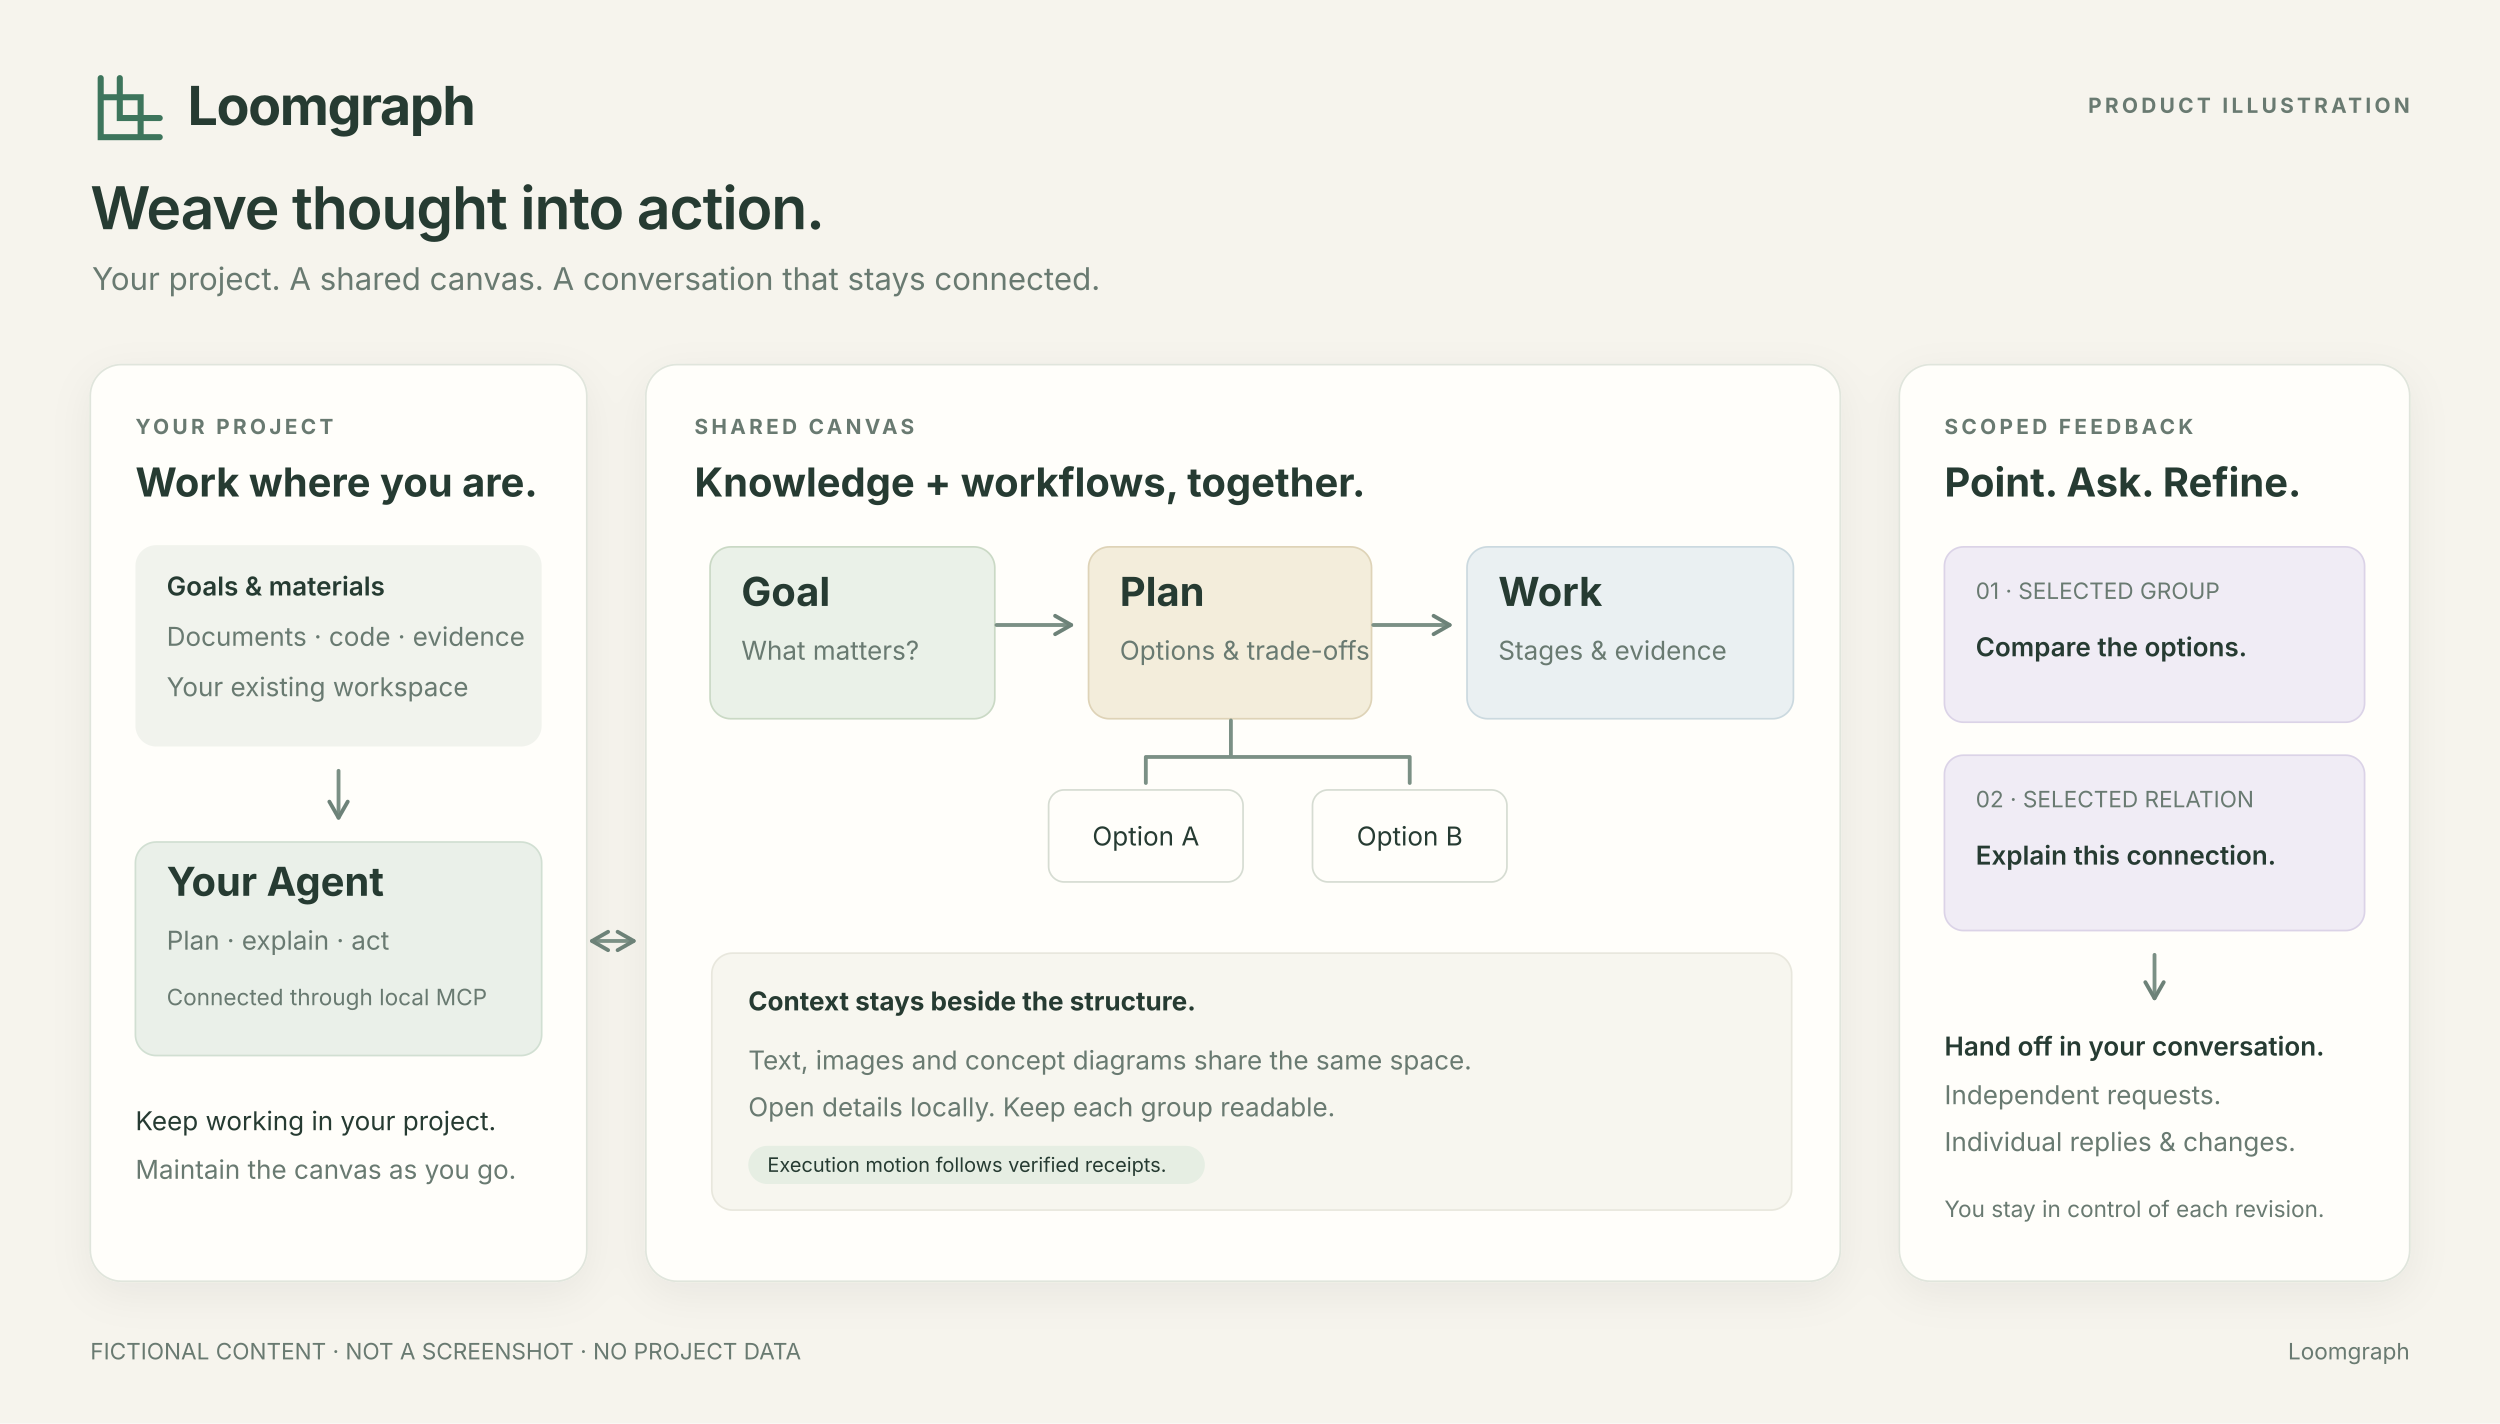
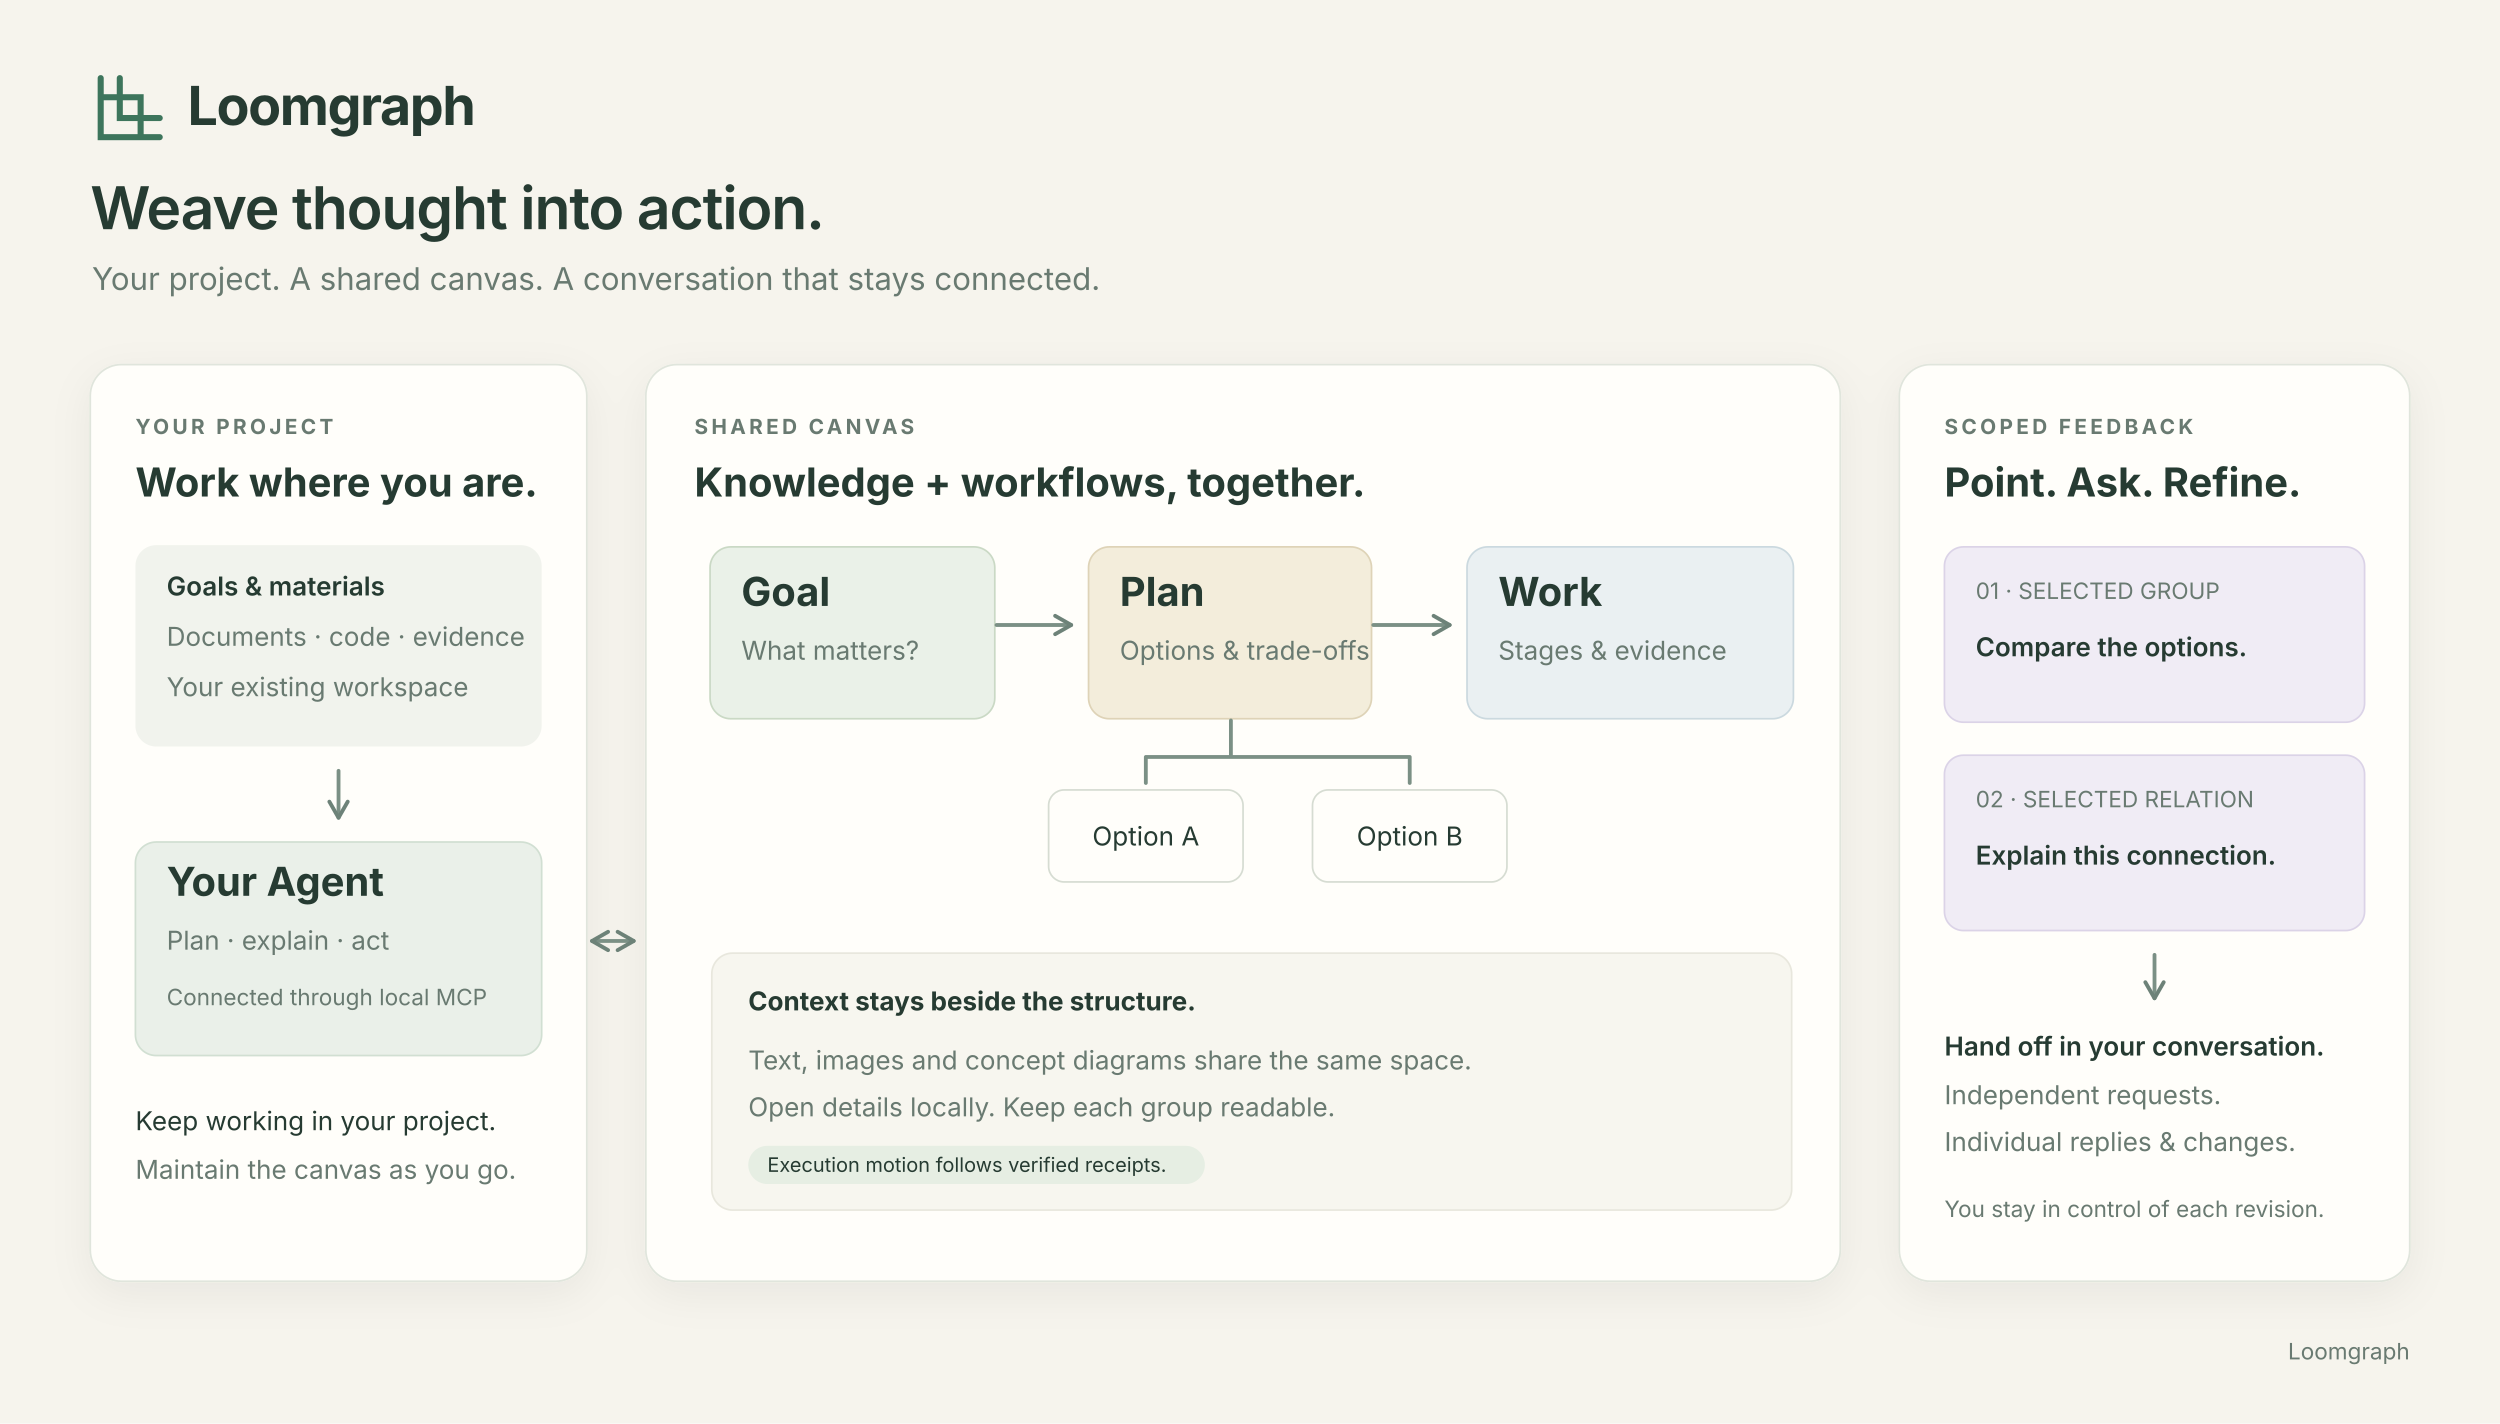
<svg xmlns="http://www.w3.org/2000/svg" width="1440" height="820" viewBox="0 0 1440 820" role="img" aria-labelledby="title desc">
  <defs>
    <filter id="shadow" x="-15%" y="-15%" width="130%" height="140%">
      <feDropShadow dx="0" dy="7" stdDeviation="12" flood-color="#26362e" flood-opacity=".055" />
    </filter>
    <marker id="arrow" viewBox="0 0 10 10" refX="8" refY="5" markerWidth="6" markerHeight="6" orient="auto-start-reverse">
      <path d="M1 1L8 5L1 9" fill="none" stroke="#6d8278" stroke-width="1.7" stroke-linecap="round" stroke-linejoin="round" />
    </marker>
    <style>
      text {font-family:Inter,ui-sans-serif,system-ui,-apple-system,"Segoe UI",sans-serif;fill:#263b32}
      .muted{fill:#697a71}.eyebrow{font-size:12px;font-weight:650;letter-spacing:1.9px}.heading{font-size:23px;font-weight:650}.body{font-size:15px}.small{font-size:13px}
      .route{fill:none;stroke:#7b9085;stroke-width:2.2;stroke-linecap:round;stroke-linejoin:round}
    </style>
  </defs>
  <rect width="1440" height="820" fill="#f6f4ed" />
  <g stroke="#3d755c" stroke-width="3.5" fill="none" stroke-linecap="round">
    <path d="M58 45V79H92M69 45V68H92M58 56H81V79" />
  </g>
  <text x="108" y="72" font-size="31" font-weight="700" letter-spacing="-.8">Loomgraph</text>
-   <text x="1388" y="65" text-anchor="end" class="eyebrow muted">PRODUCT ILLUSTRATION</text>
  <text x="52" y="132" font-size="34" font-weight="600" letter-spacing="-.7">Weave thought into action.</text>
  <text x="53" y="167" font-size="18" class="muted">Your project. A shared canvas. A conversation that stays connected.</text>
  <g filter="url(#shadow)">
    <rect x="52" y="210" width="286" height="528" rx="18" fill="#fffefa" stroke="#e0e5dc" />
    <rect x="372" y="210" width="688" height="528" rx="18" fill="#fffefa" stroke="#e0e5dc" />
    <rect x="1094" y="210" width="294" height="528" rx="18" fill="#fffefa" stroke="#e0e5dc" />
  </g>
  <text x="78" y="250" class="eyebrow muted">YOUR PROJECT</text>
  <text x="78" y="286" class="heading">Work where you are.</text>
  <rect x="78" y="314" width="234" height="116" rx="12" fill="#f1f3ed" />
  <text x="96" y="343" class="body" font-weight="600">Goals &amp; materials</text>
  <text x="96" y="372" class="body muted">Documents · code · evidence</text>
  <text x="96" y="401" class="body muted">Your existing workspace</text>
  <path d="M195 444V471" class="route" marker-end="url(#arrow)" />
  <rect x="78" y="485" width="234" height="123" rx="12" fill="#eaf0e9" stroke="#d1dfd2" />
  <text x="96" y="516" class="heading" font-size="20">Your Agent</text>
  <text x="96" y="547" class="body muted">Plan · explain · act</text>
  <text x="96" y="579" class="small muted">Connected through local MCP</text>
  <text x="78" y="651" class="body">Keep working in your project.</text>
  <text x="78" y="679" class="body muted">Maintain the canvas as you go.</text>
  <path d="M341 542H365" class="route" marker-start="url(#arrow)" marker-end="url(#arrow)" />
  <text x="400" y="250" class="eyebrow muted">SHARED CANVAS</text>
  <text x="400" y="286" class="heading">Knowledge + workflows, together.</text>
  <rect x="409" y="315" width="164" height="99" rx="12" fill="#eaf1e8" stroke="#cad9c5" />
  <text x="427" y="349" class="heading" font-size="20">Goal</text>
  <text x="427" y="380" class="body muted">What matters?</text>
  <rect x="627" y="315" width="163" height="99" rx="12" fill="#f3eddb" stroke="#ded3b7" />
  <text x="645" y="349" class="heading" font-size="20">Plan</text>
  <text x="645" y="380" class="body muted">Options &amp; trade-offs</text>
  <rect x="845" y="315" width="188" height="99" rx="12" fill="#eaf0f2" stroke="#cbd9df" />
  <text x="863" y="349" class="heading" font-size="20">Work</text>
  <text x="863" y="380" class="body muted">Stages &amp; evidence</text>
  <path d="M574 360H617" class="route" marker-end="url(#arrow)" />
  <path d="M791 360H835" class="route" marker-end="url(#arrow)" />
  <path d="M709 415V436M660 436H812M660 436V451M812 436V451" class="route" />
  <rect x="604" y="455" width="112" height="53" rx="9" fill="#fffefa" stroke="#d6dcd2" />
  <rect x="756" y="455" width="112" height="53" rx="9" fill="#fffefa" stroke="#d6dcd2" />
  <text x="660" y="487" text-anchor="middle" class="body">Option A</text>
  <text x="812" y="487" text-anchor="middle" class="body">Option B</text>
  <rect x="410" y="549" width="622" height="148" rx="12" fill="#f7f6ef" stroke="#e8e7dd" />
  <text x="431" y="582" class="body" font-weight="650">Context stays beside the structure.</text>
  <text x="431" y="616" class="body muted">Text, images and concept diagrams share the same space.</text>
  <text x="431" y="643" class="body muted">Open details locally. Keep each group readable.</text>
  <rect x="431" y="660" width="263" height="22" rx="11" fill="#e6eee3" />
  <text x="442" y="675" font-size="11.5" fill="#45684e">Execution motion follows verified receipts.</text>
  <text x="1120" y="250" class="eyebrow muted">SCOPED FEEDBACK</text>
  <text x="1120" y="286" class="heading">Point. Ask. Refine.</text>
  <rect x="1120" y="315" width="242" height="101" rx="11" fill="#f0ecf5" stroke="#dbd3e7" />
  <text x="1138" y="345" class="small muted">01 · SELECTED GROUP</text>
  <text x="1138" y="378" class="body" font-weight="600">Compare the options.</text>
  <rect x="1120" y="435" width="242" height="101" rx="11" fill="#f0ecf5" stroke="#dbd3e7" />
  <text x="1138" y="465" class="small muted">02 · SELECTED RELATION</text>
  <text x="1138" y="498" class="body" font-weight="600">Explain this connection.</text>
  <path d="M1241 550V575" class="route" marker-end="url(#arrow)" />
  <text x="1120" y="608" class="body" font-weight="600">Hand off in your conversation.</text>
  <text x="1120" y="636" class="body muted">Independent requests.</text>
  <text x="1120" y="663" class="body muted">Individual replies &amp; changes.</text>
  <text x="1120" y="701" class="small muted">You stay in control of each revision.</text>
-   <text x="52" y="783" class="small muted">FICTIONAL CONTENT · NOT A SCREENSHOT · NO PROJECT DATA</text>
  <text x="1388" y="783" text-anchor="end" class="small muted">Loomgraph</text>
</svg>
